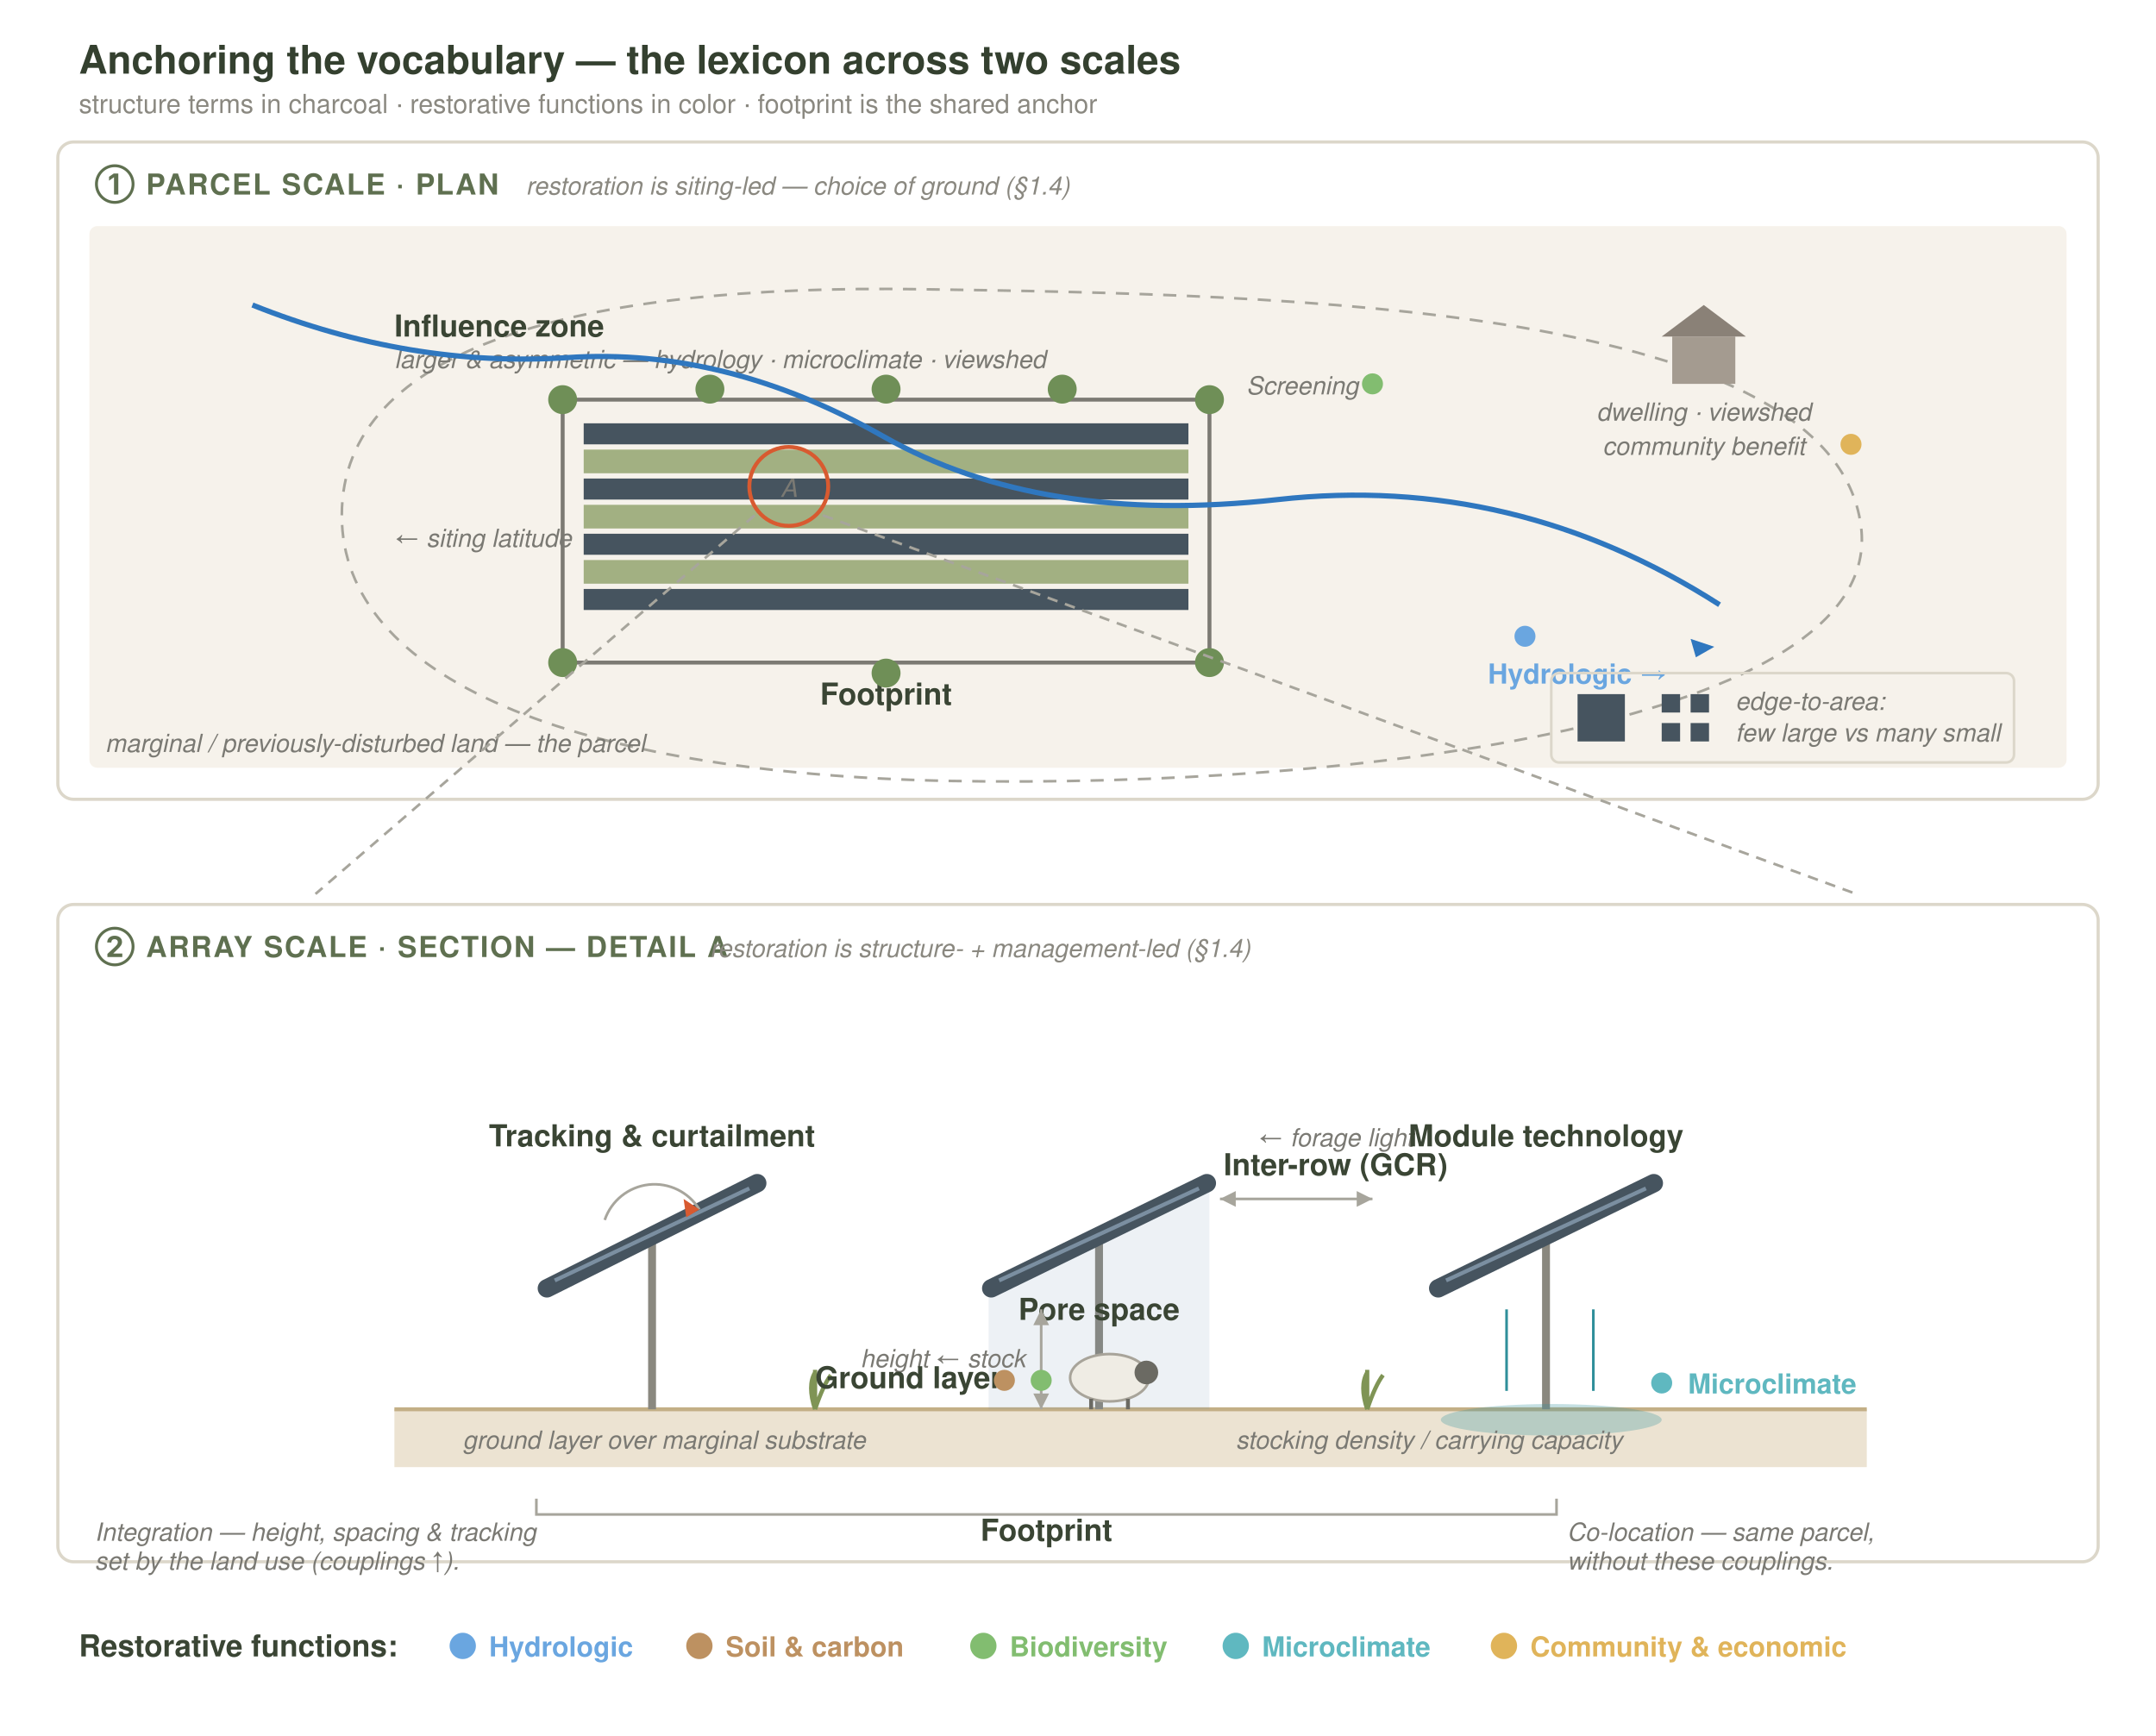
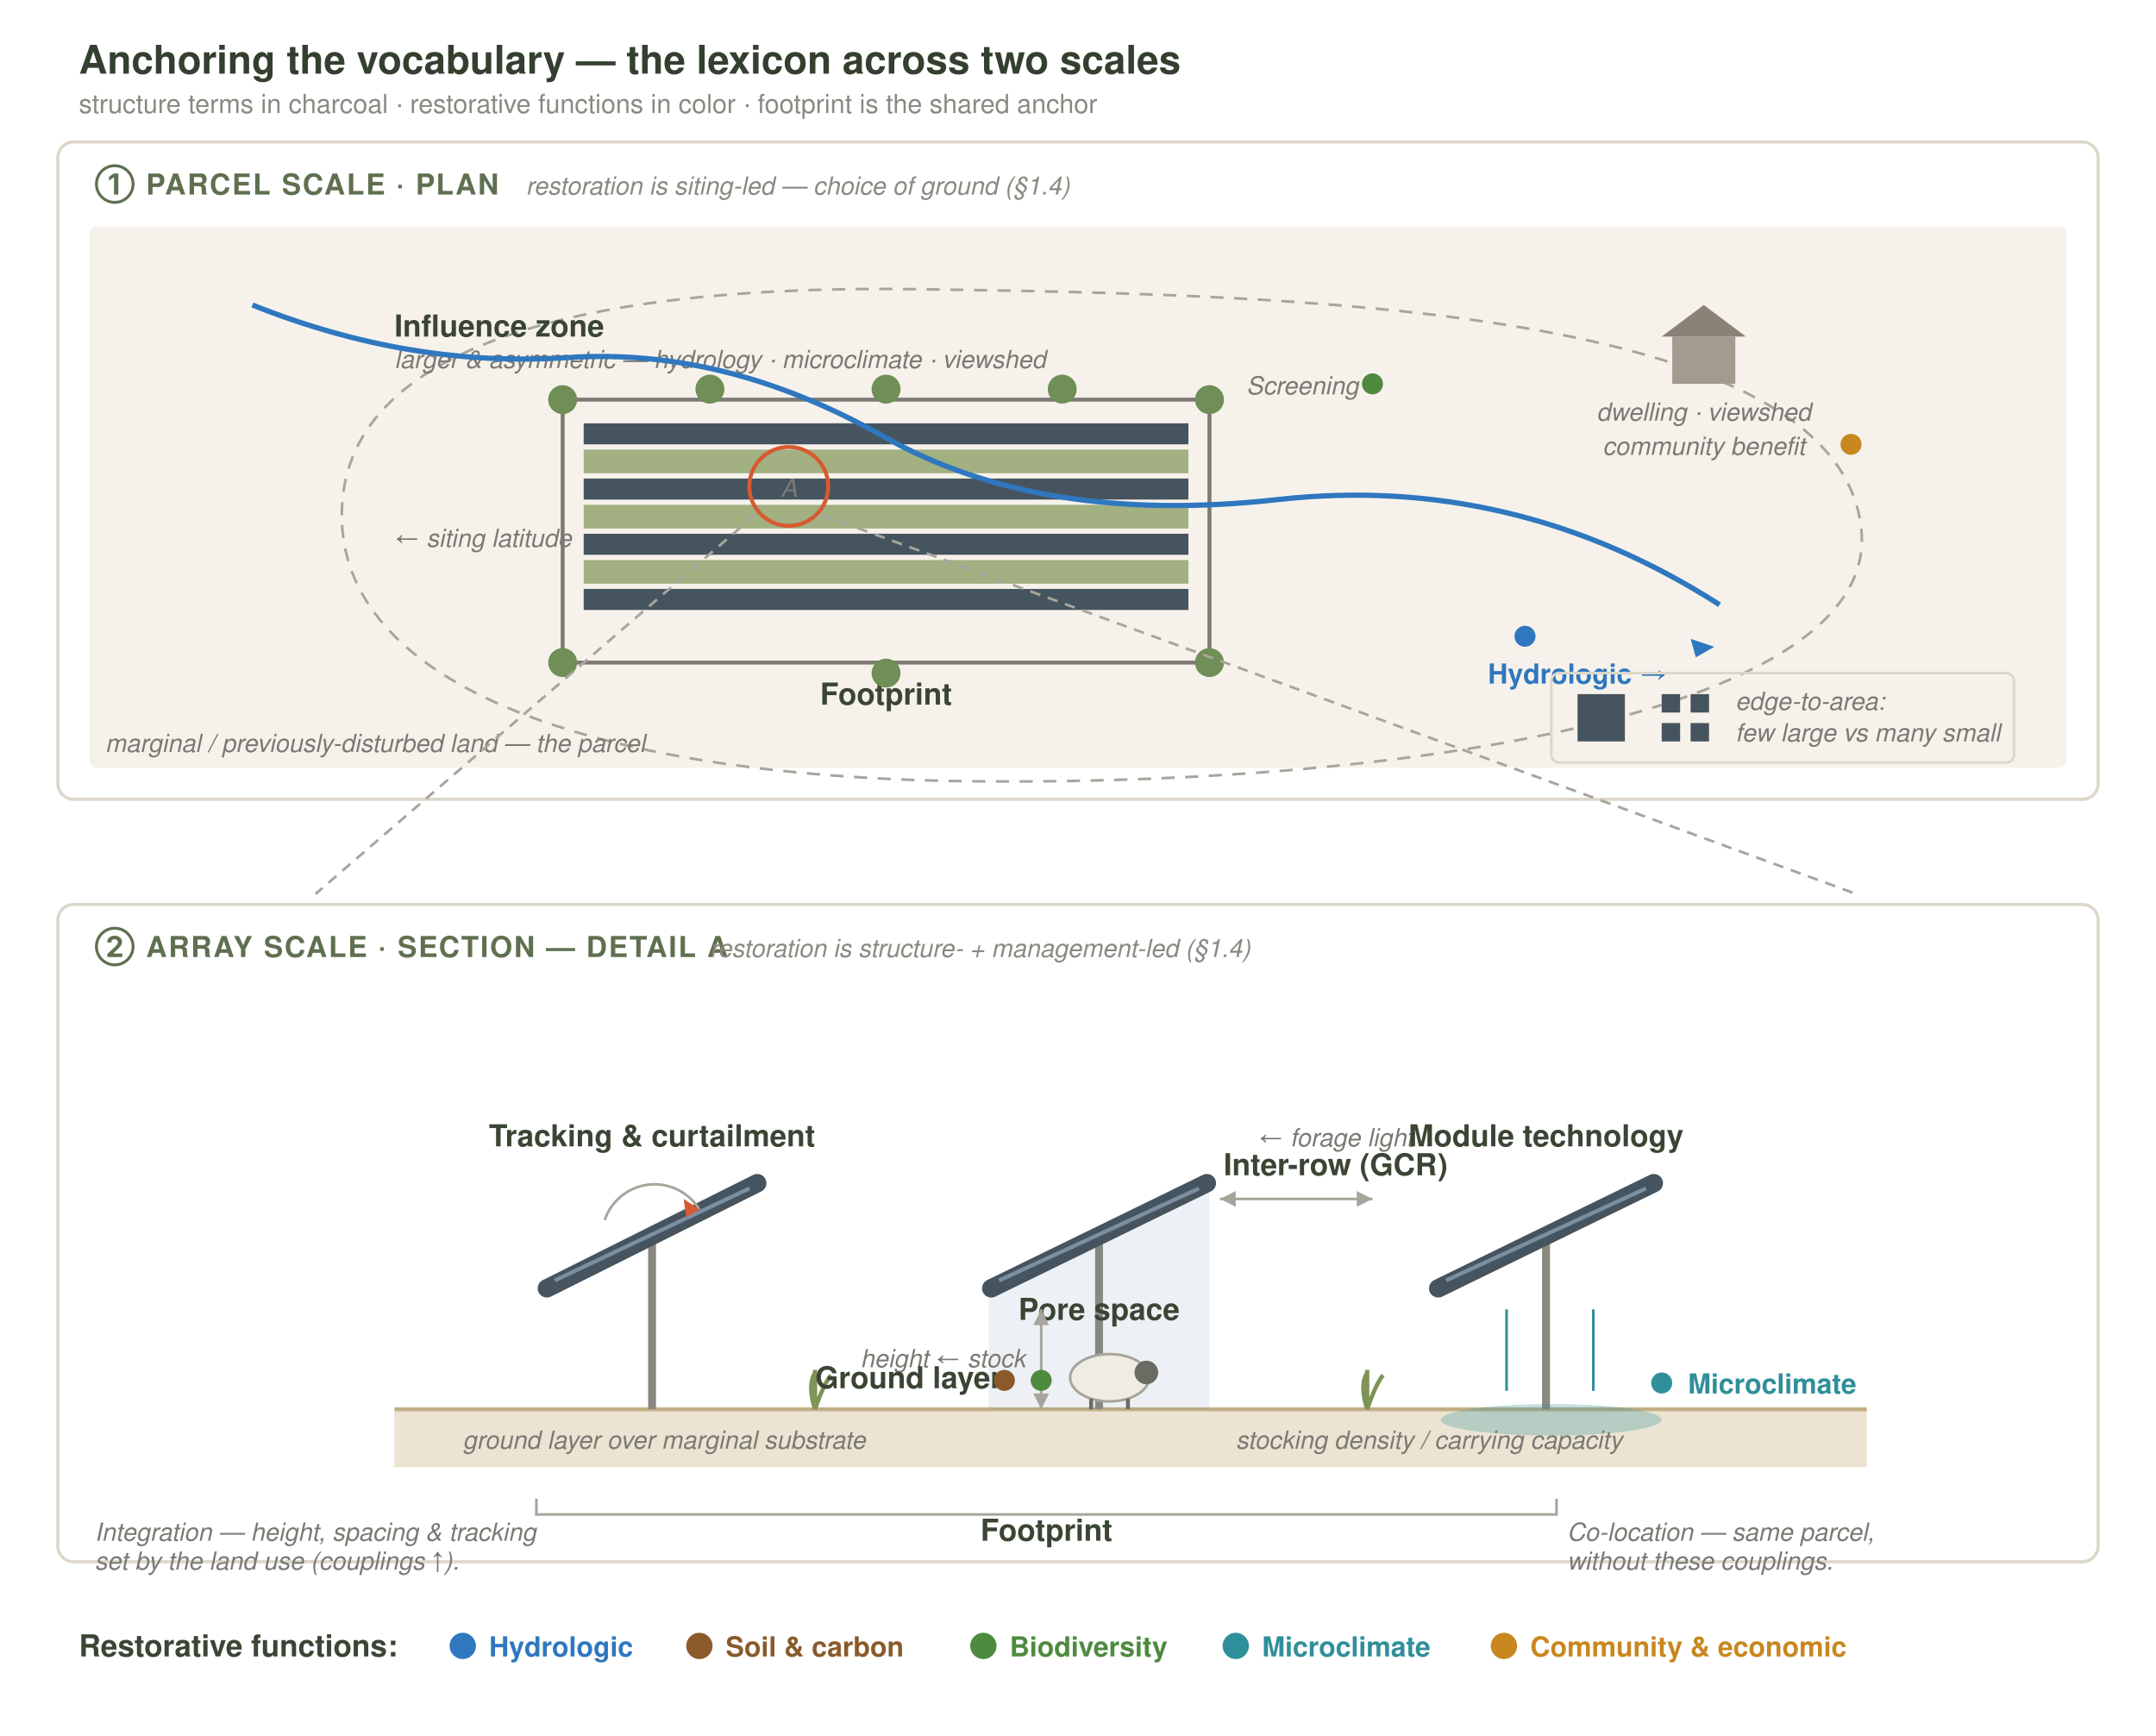
<svg xmlns="http://www.w3.org/2000/svg" width="820" height="660" viewBox="0 0 820 660" role="img" font-family="ui-sans-serif,system-ui,-apple-system,Segoe UI,Helvetica,Arial,sans-serif">
  <style>
.h1{font-size:15px;font-weight:700;fill:#34402f}
.h2{font-size:10px;fill:#8a8880}
.pl{font-size:11px;font-weight:700;fill:#5f7050;letter-spacing:0.6px}
.pd{font-size:9.5px;font-style:italic;fill:#8a8880}
.tt{font-size:11.5px;font-weight:600;fill:#3a4534}
.td{font-size:9.5px;font-style:italic;fill:#7a7973}
.cp{font-size:10px;fill:#8a8880}
.dim{stroke:#a7a59c;stroke-width:1;fill:none}
.frame{fill:none;stroke:#dcd7ca;stroke-width:1.2}
.fk{font-size:10.5px;font-weight:700}
.fH{fill:#2f77bf}.fS{fill:#8a5a2b}.fB{fill:#4e8a3f}.fM{fill:#2f8f9a}.fC{fill:#c8871f}
- .fH{fill:#6aa6e0}.fS{fill:#bd9161}.fB{fill:#82bd70}.fM{fill:#5fb8c0}.fC{fill:#e0b45a}}
</style>
  <text class="h1" x="30" y="28">Anchoring the vocabulary — the lexicon across two scales</text>
  <text class="h2" x="30" y="43">structure terms in charcoal · restorative functions in color · footprint is the shared anchor</text>
  <rect class="frame" x="22" y="54" width="776" height="250" rx="6" />
  <text class="pl" x="36" y="74">① PARCEL SCALE · PLAN</text>
  <text class="pd" x="200" y="74">restoration is siting-led — choice of ground (§1.4)</text>
  <rect x="34" y="86" width="752" height="206" rx="3" fill="#ece3d2" opacity="0.45" />
  <path class="dim" d="M130,196 C130,132 220,108 350,110 C490,112 700,116 708,202 C714,274 520,300 360,297 C218,294 130,258 130,196 Z" stroke-dasharray="5 4" />
  <text class="tt" x="150" y="128" text-anchor="start">Influence zone</text>
  <text class="td" x="150" y="140" text-anchor="start">larger &amp; asymmetric — hydrology · microclimate · viewshed</text>
  <rect x="214" y="152" width="246" height="100" fill="none" stroke="#7c7a73" stroke-width="1.5" />
  <g fill="#46545f">
    <rect x="222" y="161" width="230" height="8" />
    <rect x="222" y="182" width="230" height="8" />
    <rect x="222" y="203" width="230" height="8" />
    <rect x="222" y="224" width="230" height="8" />
  </g>
  <g fill="#7f9455" opacity="0.7">
    <rect x="222" y="171" width="230" height="9" />
    <rect x="222" y="192" width="230" height="9" />
    <rect x="222" y="213" width="230" height="9" />
  </g>
  <text class="tt" x="337" y="268" text-anchor="middle">Footprint</text>
  <text class="td" x="150" y="208" text-anchor="start">← siting latitude</text>
  <g fill="#6f8f57">
    <circle cx="214" cy="152" r="5.5" />
    <circle cx="270" cy="148" r="5.5" />
    <circle cx="337" cy="148" r="5.5" />
    <circle cx="404" cy="148" r="5.5" />
    <circle cx="460" cy="152" r="5.5" />
    <circle cx="214" cy="252" r="5.5" />
    <circle cx="337" cy="256" r="5.5" />
    <circle cx="460" cy="252" r="5.5" />
  </g>
  <text class="td" x="474" y="150" text-anchor="start">Screening</text>
  <circle class="fB" cx="522" cy="146" r="4" />
  <path d="M96,116 q60,24 120,20 t120,30 t150,24 t168,40" fill="none" stroke="#2f77bf" stroke-width="2" />
  <path d="M652,246 l-9,-3 l2,7 z" fill="#2f77bf" />
  <circle class="fH" cx="580" cy="242" r="4" />
  <text class="fk fH" x="600" y="260" text-anchor="middle">Hydrologic →</text>
  <g>
    <rect x="636" y="128" width="24" height="18" fill="#a49b90" />
    <polygon points="632,128 648,116 664,128" fill="#8a8177" />
  </g>
  <text class="td" x="648" y="160" text-anchor="middle">dwelling · viewshed</text>
  <text class="td" x="648" y="173" text-anchor="middle">community benefit</text>
  <circle class="fC" cx="704" cy="169" r="4" />
  <rect x="590" y="256" width="176" height="34" rx="3" fill="none" stroke="#dcd7ca" stroke-width="1" />
  <g fill="#46545f">
    <rect x="600" y="264" width="18" height="18" />
    <rect x="632" y="264" width="7" height="7" />
    <rect x="643" y="264" width="7" height="7" />
    <rect x="632" y="275" width="7" height="7" />
    <rect x="643" y="275" width="7" height="7" />
  </g>
  <text class="td" x="660" y="270" text-anchor="start">edge-to-area:</text>
  <text class="td" x="660" y="282" text-anchor="start">few large vs many small</text>
  <circle cx="300" cy="185" r="15" fill="none" stroke="#D85A30" stroke-width="1.5" />
  <text class="td" x="300" y="189" text-anchor="middle" fill="#a8461f">A</text>
  <text class="td" x="40" y="286" text-anchor="start">marginal / previously-disturbed land — the parcel</text>
  <path class="dim" d="M287,196 L120,340 M313,196 L706,340" stroke="#D85A30" stroke-dasharray="4 3" />
  <rect class="frame" x="22" y="344" width="776" height="250" rx="6" />
  <text class="pl" x="36" y="364">② ARRAY SCALE · SECTION — DETAIL A</text>
  <text class="pd" x="270" y="364">restoration is structure- + management-led (§1.4)</text>
  <rect x="150" y="536" width="560" height="22" fill="#ece3d2" />
  <line x1="150" y1="536" x2="710" y2="536" stroke="#c3af86" stroke-width="1.5" />
  <text class="td" x="176" y="551" text-anchor="start">ground layer over marginal substrate</text>
  <line x1="248" y1="536" x2="248" y2="470" stroke="#8a887f" stroke-width="3" />
  <line x1="208" y1="490" x2="288" y2="450" stroke="#46545f" stroke-width="7" stroke-linecap="round" />
  <line x1="211" y1="487" x2="285" y2="452" stroke="#7b8fa1" stroke-width="1.5" />
  <path class="dim" d="M230,464 A20,20 0 0 1 266,460" stroke="#D85A30" />
  <path d="M266,460 l-6,-4 l1,7 z" fill="#D85A30" />
  <text class="tt" x="248" y="436" text-anchor="middle">Tracking &amp; curtailment</text>
  <line x1="418" y1="536" x2="418" y2="470" stroke="#8a887f" stroke-width="3" />
  <polygon points="376,490 460,449 460,536 376,536" fill="#6a86a8" opacity="0.12" />
  <line x1="377" y1="490" x2="459" y2="450" stroke="#46545f" stroke-width="7" stroke-linecap="round" />
  <line x1="380" y1="487" x2="456" y2="452" stroke="#7b8fa1" stroke-width="1.5" />
  <text class="tt" x="418" y="502" text-anchor="middle">Pore space</text>
  <line class="dim" x1="396" y1="536" x2="396" y2="498" />
  <path d="M396,536 l-3,-6 l6,0 z M396,498 l-3,6 l6,0 z" fill="#a7a59c" />
  <text class="td" x="390" y="520" text-anchor="end">height ← stock</text>
  <g>
    <ellipse cx="422" cy="524" rx="15" ry="9" fill="#efece4" stroke="#a8a49a" />
    <circle cx="436" cy="522" r="4.5" fill="#6b6a63" />
    <g stroke="#6b6a63" stroke-width="1.5">
      <line x1="415" y1="532" x2="415" y2="536" />
      <line x1="429" y1="532" x2="429" y2="536" />
    </g>
  </g>
  <line class="dim" x1="464" y1="456" x2="522" y2="456" />
  <path d="M464,456 l6,-3 l0,6 z M522,456 l-6,-3 l0,6 z" fill="#a7a59c" />
  <text class="tt" x="508" y="447" text-anchor="middle">Inter-row (GCR)</text>
  <text class="td" x="508" y="436" text-anchor="middle">← forage light</text>
  <line x1="588" y1="536" x2="588" y2="470" stroke="#8a887f" stroke-width="3" />
  <line x1="547" y1="490" x2="629" y2="450" stroke="#46545f" stroke-width="7" stroke-linecap="round" />
  <line x1="550" y1="487" x2="626" y2="452" stroke="#7b8fa1" stroke-width="1.5" />
  <text class="tt" x="588" y="436" text-anchor="middle">Module technology</text>
  <ellipse cx="590" cy="540" rx="42" ry="6" fill="#2f8f9a" opacity="0.28" />
  <g stroke="#2f8f9a" stroke-width="1">
    <line x1="573" y1="498" x2="573" y2="529" />
    <line x1="606" y1="498" x2="606" y2="529" />
  </g>
  <circle class="fM" cx="632" cy="526" r="4" />
  <text class="fk fM" x="642" y="530" text-anchor="start">Microclimate</text>
  <g stroke="#7f9455" stroke-width="1.6" fill="none">
    <path d="M310,536 q-3,-9 0,-14 M310,536 q3,-9 6,-13 M310,536 q0,-11 0,-15" />
    <path d="M520,536 q-3,-9 0,-14 M520,536 q3,-9 6,-13 M520,536 q0,-11 0,-15" />
  </g>
  <text class="tt" x="310" y="528" text-anchor="start">Ground layer</text>
  <circle class="fS" cx="382" cy="525" r="4" />
  <circle class="fB" cx="396" cy="525" r="4" />
  <text class="td" x="470" y="551" text-anchor="start">stocking density / carrying capacity</text>
  <path class="dim" d="M204,570 v6 h388 v-6" />
  <text class="tt" x="398" y="586" text-anchor="middle">Footprint</text>
  <text class="td" x="36" y="586" text-anchor="start">Integration — height, spacing &amp; tracking</text>
  <text class="td" x="36" y="597" text-anchor="start">set by the land use (couplings ↑).</text>
  <text class="td" x="596" y="586" text-anchor="start">Co-location — same parcel,</text>
  <text class="td" x="596" y="597" text-anchor="start">without these couplings.</text>
  <text class="tt" x="30" y="630">Restorative functions:</text>
  <circle class="fH" cx="176" cy="626" r="5" />
  <text class="fk fH" x="186" y="630">Hydrologic</text>
  <circle class="fS" cx="266" cy="626" r="5" />
  <text class="fk fS" x="276" y="630">Soil &amp; carbon</text>
  <circle class="fB" cx="374" cy="626" r="5" />
  <text class="fk fB" x="384" y="630">Biodiversity</text>
  <circle class="fM" cx="470" cy="626" r="5" />
  <text class="fk fM" x="480" y="630">Microclimate</text>
  <circle class="fC" cx="572" cy="626" r="5" />
  <text class="fk fC" x="582" y="630">Community &amp; economic</text>
</svg>
